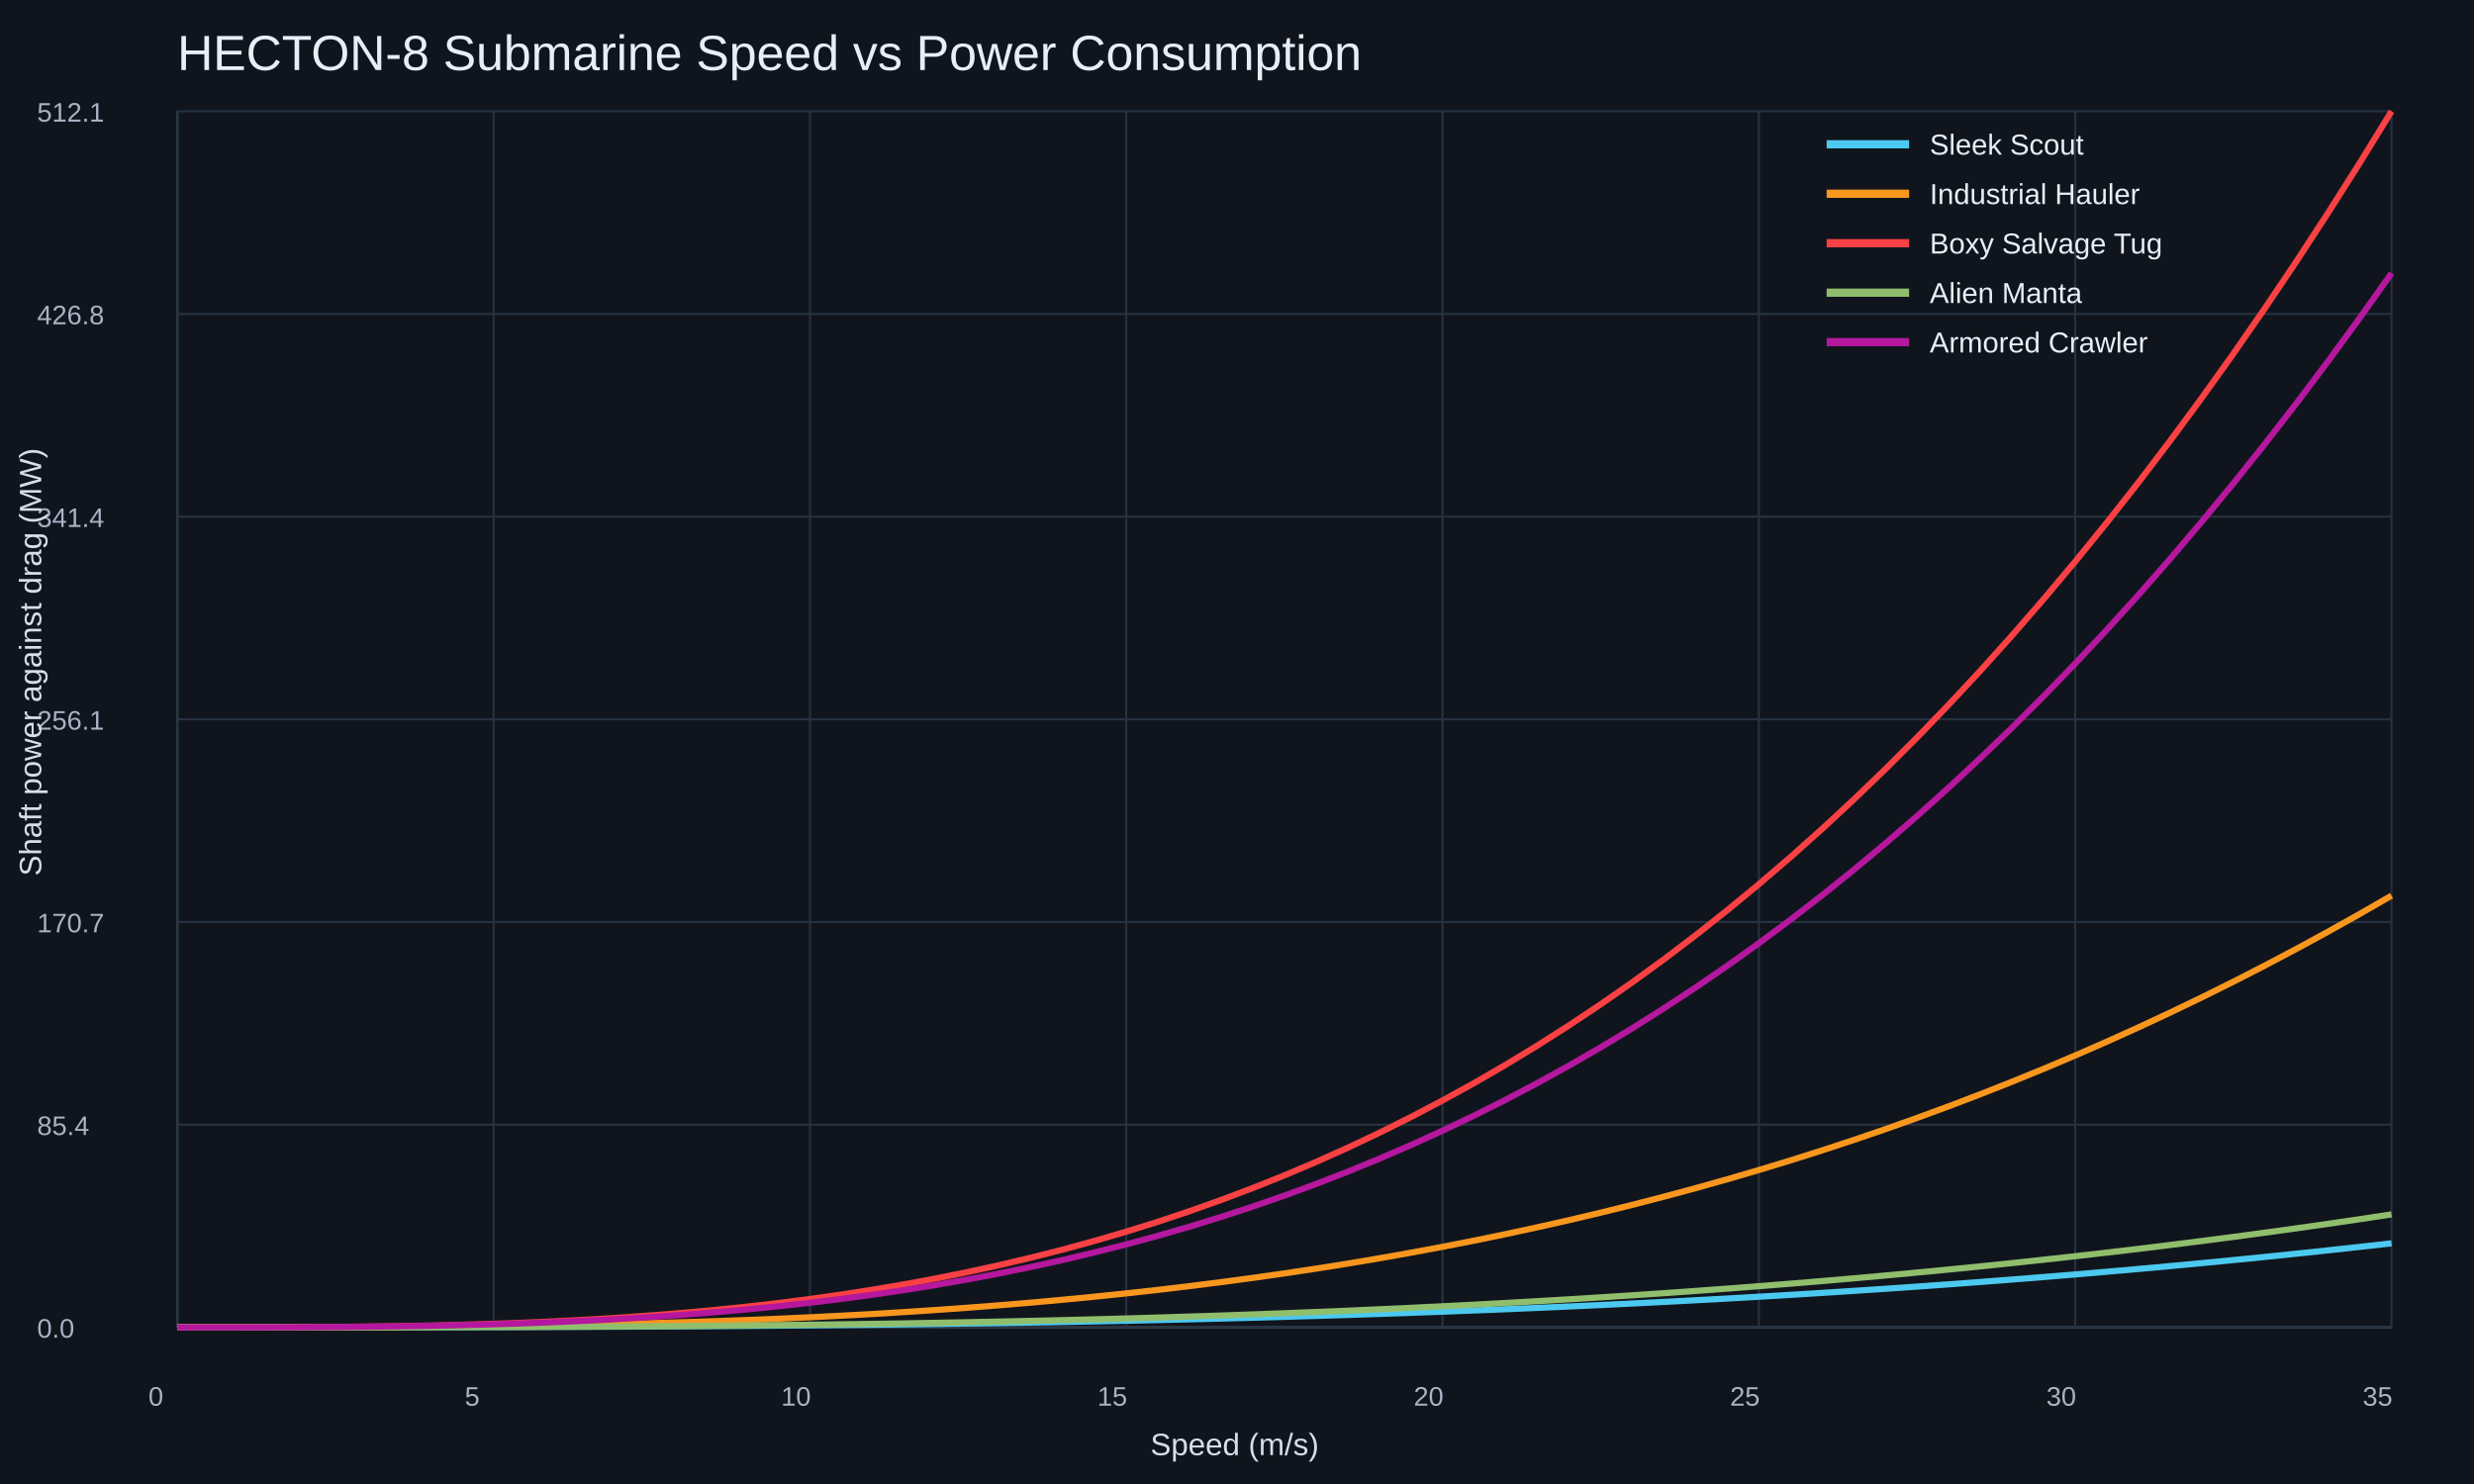
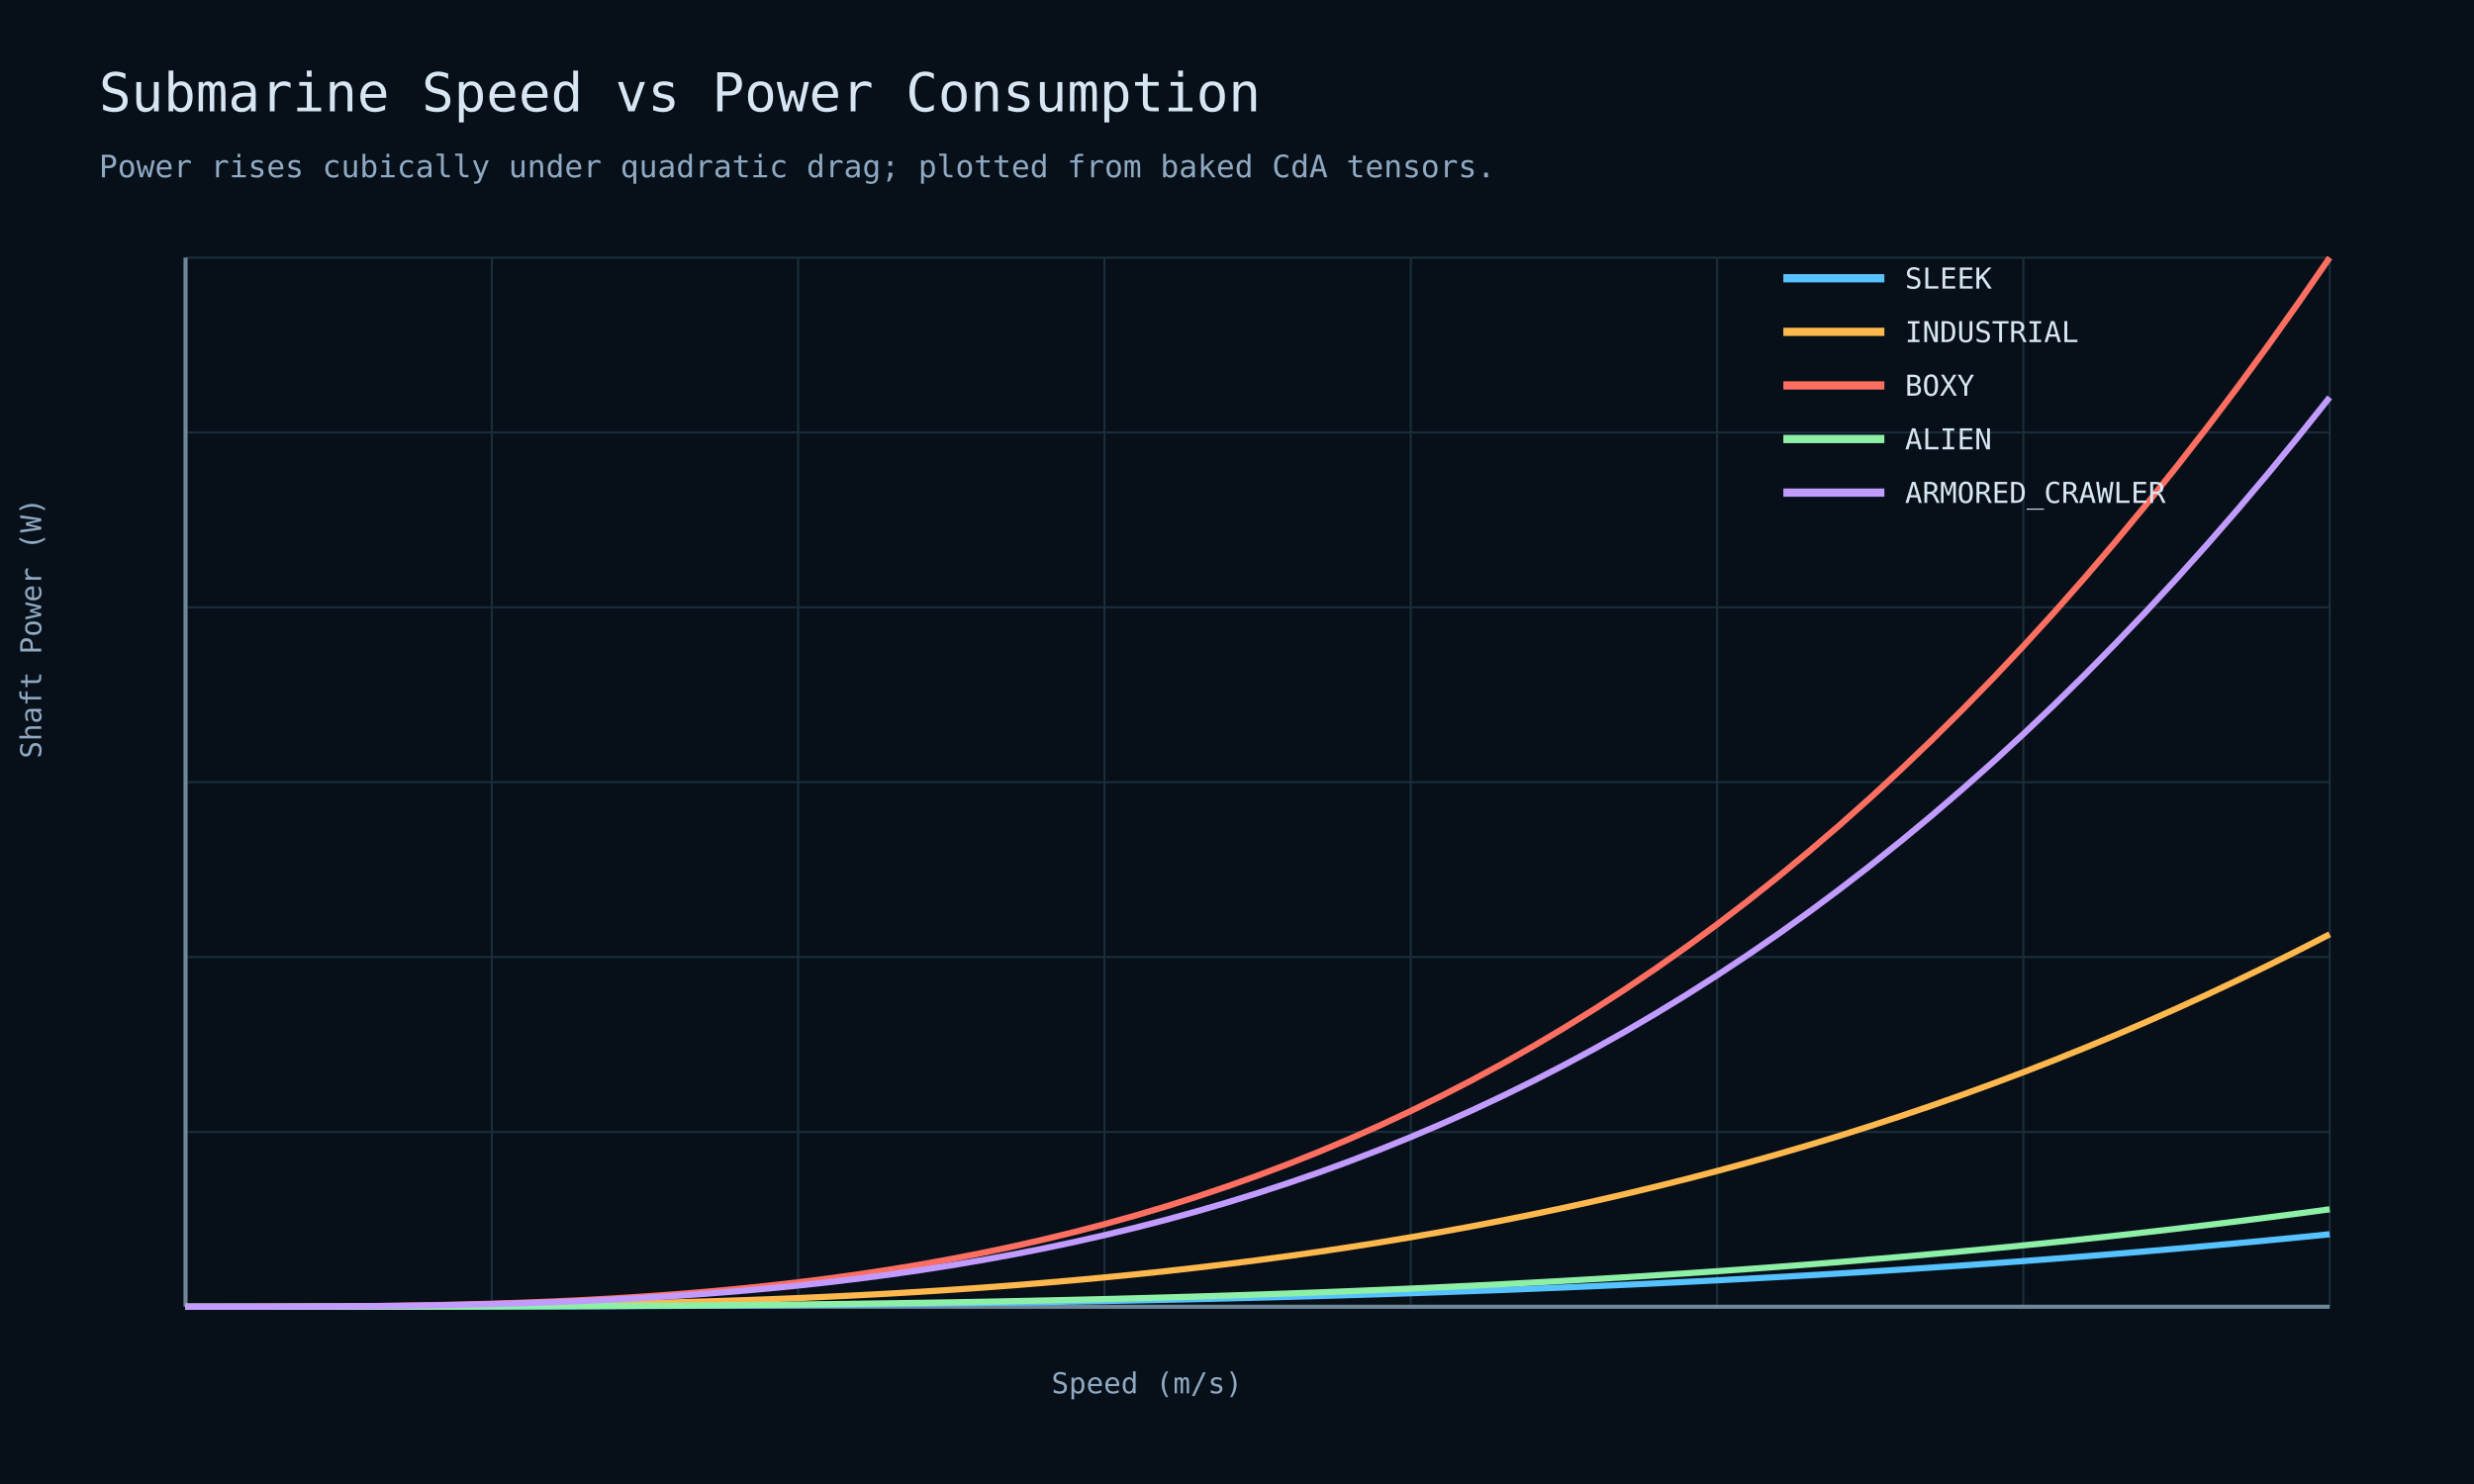
<svg xmlns="http://www.w3.org/2000/svg" width="1200" height="720" viewBox="0 0 1200 720">
-   <rect width="1200" height="720" fill="#10151d" />
-   <text x="86" y="34" fill="#e8eef8" font-family="Arial" font-size="24">HECTON-8 Submarine Speed vs Power Consumption</text>
-   <line x1="86" y1="644" x2="1160" y2="644" stroke="#607080" />
-   <line x1="86" y1="54" x2="86" y2="644" stroke="#607080" />
-   <line x1="86.00" y1="54" x2="86.00" y2="644" stroke="#263241" />
-   <text x="72.00" y="682" fill="#a8b3c4" font-family="Arial" font-size="13">0</text>
-   <line x1="239.43" y1="54" x2="239.43" y2="644" stroke="#263241" />
-   <text x="225.43" y="682" fill="#a8b3c4" font-family="Arial" font-size="13">5</text>
-   <line x1="392.86" y1="54" x2="392.86" y2="644" stroke="#263241" />
-   <text x="378.86" y="682" fill="#a8b3c4" font-family="Arial" font-size="13">10</text>
-   <line x1="546.29" y1="54" x2="546.29" y2="644" stroke="#263241" />
-   <text x="532.29" y="682" fill="#a8b3c4" font-family="Arial" font-size="13">15</text>
-   <line x1="699.71" y1="54" x2="699.71" y2="644" stroke="#263241" />
-   <text x="685.71" y="682" fill="#a8b3c4" font-family="Arial" font-size="13">20</text>
-   <line x1="853.14" y1="54" x2="853.14" y2="644" stroke="#263241" />
-   <text x="839.14" y="682" fill="#a8b3c4" font-family="Arial" font-size="13">25</text>
-   <line x1="1006.57" y1="54" x2="1006.57" y2="644" stroke="#263241" />
-   <text x="992.57" y="682" fill="#a8b3c4" font-family="Arial" font-size="13">30</text>
-   <line x1="1160.00" y1="54" x2="1160.00" y2="644" stroke="#263241" />
-   <text x="1146.00" y="682" fill="#a8b3c4" font-family="Arial" font-size="13">35</text>
-   <line x1="86" y1="644.00" x2="1160" y2="644.00" stroke="#263241" />
-   <text x="18" y="649.00" fill="#a8b3c4" font-family="Arial" font-size="13">0.0</text>
-   <line x1="86" y1="545.67" x2="1160" y2="545.67" stroke="#263241" />
-   <text x="18" y="550.67" fill="#a8b3c4" font-family="Arial" font-size="13">85.4</text>
-   <line x1="86" y1="447.33" x2="1160" y2="447.33" stroke="#263241" />
-   <text x="18" y="452.33" fill="#a8b3c4" font-family="Arial" font-size="13">170.7</text>
-   <line x1="86" y1="349.00" x2="1160" y2="349.00" stroke="#263241" />
-   <text x="18" y="354.00" fill="#a8b3c4" font-family="Arial" font-size="13">256.1</text>
-   <line x1="86" y1="250.67" x2="1160" y2="250.67" stroke="#263241" />
-   <text x="18" y="255.67" fill="#a8b3c4" font-family="Arial" font-size="13">341.4</text>
-   <line x1="86" y1="152.33" x2="1160" y2="152.33" stroke="#263241" />
-   <text x="18" y="157.33" fill="#a8b3c4" font-family="Arial" font-size="13">426.8</text>
-   <line x1="86" y1="54.00" x2="1160" y2="54.00" stroke="#263241" />
-   <text x="18" y="59.00" fill="#a8b3c4" font-family="Arial" font-size="13">512.1</text>
-   <text x="558.00" y="706" fill="#d6deea" font-family="Arial" font-size="15">Speed (m/s)</text>
-   <text transform="translate(20 425) rotate(-90)" fill="#d6deea" font-family="Arial" font-size="15">Shaft power against drag (MW)</text>
-   <polyline points="86.00,644.00 101.34,644.00 116.69,644.00 132.03,644.00 147.37,643.99 162.71,643.99 178.06,643.97 193.40,643.96 208.74,643.94 224.09,643.91 239.43,643.88 254.77,643.84 270.11,643.79 285.46,643.74 300.80,643.67 316.14,643.60 331.49,643.51 346.83,643.42 362.17,643.31 377.51,643.18 392.86,643.05 408.20,642.90 423.54,642.73 438.89,642.55 454.23,642.36 469.57,642.14 484.91,641.91 500.26,641.66 515.60,641.39 530.94,641.10 546.29,640.79 561.63,640.46 576.97,640.10 592.31,639.73 607.66,639.33 623.00,638.90 638.34,638.45 653.69,637.98 669.03,637.48 684.37,636.95 699.71,636.39 715.06,635.81 730.40,635.19 745.74,634.55 761.09,633.87 776.43,633.17 791.77,632.43 807.11,631.66 822.46,630.85 837.80,630.01 853.14,629.14 868.49,628.23 883.83,627.28 899.17,626.30 914.51,625.28 929.86,624.22 945.20,623.12 960.54,621.98 975.89,620.80 991.23,619.58 1006.57,618.32 1021.91,617.01 1037.26,615.66 1052.60,614.27 1067.94,612.83 1083.29,611.35 1098.63,609.82 1113.97,608.24 1129.31,606.62 1144.66,604.94 1160.00,603.22 1160.00,603.22" fill="none" stroke="#4cc9f0" stroke-width="3" />
-   <line x1="886" y1="70" x2="926" y2="70" stroke="#4cc9f0" stroke-width="4" />
-   <text x="936" y="75" fill="#e8eef8" font-family="Arial" font-size="14">Sleek Scout</text>
-   <polyline points="86.00,644.00 101.34,644.00 116.69,644.00 132.03,643.98 147.37,643.96 162.71,643.92 178.06,643.87 193.40,643.79 208.74,643.69 224.09,643.55 239.43,643.39 254.77,643.19 270.11,642.94 285.46,642.66 300.80,642.32 316.14,641.94 331.49,641.50 346.83,641.00 362.17,640.44 377.51,639.81 392.86,639.11 408.20,638.34 423.54,637.50 438.89,636.57 454.23,635.56 469.57,634.46 484.91,633.27 500.26,631.98 515.60,630.59 530.94,629.11 546.29,627.51 561.63,625.81 576.97,623.99 592.31,622.05 607.66,620.00 623.00,617.82 638.34,615.51 653.69,613.07 669.03,610.49 684.37,607.77 699.71,604.91 715.06,601.91 730.40,598.75 745.74,595.44 761.09,591.98 776.43,588.35 791.77,584.56 807.11,580.59 822.46,576.46 837.80,572.15 853.14,567.66 868.49,562.99 883.83,558.13 899.17,553.08 914.51,547.84 929.86,542.39 945.20,536.75 960.54,530.90 975.89,524.84 991.23,518.57 1006.57,512.09 1021.91,505.38 1037.26,498.45 1052.60,491.30 1067.94,483.91 1083.29,476.29 1098.63,468.42 1113.97,460.32 1129.31,451.97 1144.66,443.38 1160.00,434.53 1160.00,434.53" fill="none" stroke="#f8961e" stroke-width="3" />
-   <line x1="886" y1="94" x2="926" y2="94" stroke="#f8961e" stroke-width="4" />
-   <text x="936" y="99" fill="#e8eef8" font-family="Arial" font-size="14">Industrial Hauler</text>
-   <polyline points="86.00,644.00 101.34,644.00 116.69,643.99 132.03,643.95 147.37,643.89 162.71,643.78 178.06,643.63 193.40,643.41 208.74,643.12 224.09,642.75 239.43,642.28 254.77,641.71 270.11,641.03 285.46,640.22 300.80,639.28 316.14,638.19 331.49,636.95 346.83,635.55 362.17,633.97 377.51,632.20 392.86,630.24 408.20,628.07 423.54,625.68 438.89,623.07 454.23,620.22 469.57,617.12 484.91,613.77 500.26,610.14 515.60,606.24 530.94,602.05 546.29,597.56 561.63,592.76 576.97,587.64 592.31,582.18 607.66,576.39 623.00,570.25 638.34,563.75 653.69,556.87 669.03,549.61 684.37,541.96 699.71,533.91 715.06,525.45 730.40,516.56 745.74,507.24 761.09,497.47 776.43,487.25 791.77,476.57 807.11,465.41 822.46,453.77 837.80,441.63 853.14,428.99 868.49,415.82 883.83,402.14 899.17,387.91 914.51,373.14 929.86,357.82 945.20,341.92 960.54,325.45 975.89,308.38 991.23,290.72 1006.57,272.45 1021.91,253.57 1037.26,234.05 1052.60,213.89 1067.94,193.08 1083.29,171.61 1098.63,149.47 1113.97,126.65 1129.31,103.14 1144.66,78.93 1160.00,54.00 1160.00,54.00" fill="none" stroke="#f94144" stroke-width="3" />
-   <line x1="886" y1="118" x2="926" y2="118" stroke="#f94144" stroke-width="4" />
-   <text x="936" y="123" fill="#e8eef8" font-family="Arial" font-size="14">Boxy Salvage Tug</text>
-   <polyline points="86.00,644.00 101.34,644.00 116.69,644.00 132.03,644.00 147.37,643.99 162.71,643.98 178.06,643.97 193.40,643.95 208.74,643.92 224.09,643.88 239.43,643.84 254.77,643.79 270.11,643.72 285.46,643.65 300.80,643.56 316.14,643.46 331.49,643.35 346.83,643.21 362.17,643.07 377.51,642.90 392.86,642.72 408.20,642.52 423.54,642.30 438.89,642.06 454.23,641.79 469.57,641.50 484.91,641.19 500.26,640.85 515.60,640.49 530.94,640.10 546.29,639.69 561.63,639.24 576.97,638.76 592.31,638.26 607.66,637.72 623.00,637.15 638.34,636.54 653.69,635.91 669.03,635.23 684.37,634.52 699.71,633.77 715.06,632.99 730.40,632.16 745.74,631.30 761.09,630.39 776.43,629.44 791.77,628.45 807.11,627.41 822.46,626.33 837.80,625.20 853.14,624.03 868.49,622.80 883.83,621.53 899.17,620.21 914.51,618.84 929.86,617.41 945.20,615.94 960.54,614.41 975.89,612.82 991.23,611.18 1006.57,609.48 1021.91,607.73 1037.26,605.92 1052.60,604.04 1067.94,602.11 1083.29,600.12 1098.63,598.06 1113.97,595.94 1129.31,593.76 1144.66,591.51 1160.00,589.19 1160.00,589.19" fill="none" stroke="#90be6d" stroke-width="3" />
-   <line x1="886" y1="142" x2="926" y2="142" stroke="#90be6d" stroke-width="4" />
-   <text x="936" y="147" fill="#e8eef8" font-family="Arial" font-size="14">Alien Manta</text>
-   <polyline points="86.00,644.00 101.34,644.00 116.69,643.99 132.03,643.96 147.37,643.90 162.71,643.81 178.06,643.68 193.40,643.49 208.74,643.24 224.09,642.91 239.43,642.51 254.77,642.02 270.11,641.42 285.46,640.72 300.80,639.91 316.14,638.97 331.49,637.89 346.83,636.67 362.17,635.30 377.51,633.77 392.86,632.07 408.20,630.19 423.54,628.12 438.89,625.86 454.23,623.39 469.57,620.70 484.91,617.79 500.26,614.65 515.60,611.27 530.94,607.63 546.29,603.74 561.63,599.58 576.97,595.14 592.31,590.42 607.66,585.39 623.00,580.07 638.34,574.43 653.69,568.47 669.03,562.18 684.37,555.55 699.71,548.57 715.06,541.23 730.40,533.53 745.74,525.45 761.09,516.98 776.43,508.13 791.77,498.86 807.11,489.19 822.46,479.10 837.80,468.58 853.14,457.62 868.49,446.21 883.83,434.34 899.17,422.01 914.51,409.21 929.86,395.92 945.20,382.14 960.54,367.86 975.89,353.07 991.23,337.77 1006.57,321.93 1021.91,305.55 1037.26,288.64 1052.60,271.16 1067.94,253.12 1083.29,234.51 1098.63,215.32 1113.97,195.54 1129.31,175.16 1144.66,154.17 1160.00,132.56 1160.00,132.56" fill="none" stroke="#b5179e" stroke-width="3" />
-   <line x1="886" y1="166" x2="926" y2="166" stroke="#b5179e" stroke-width="4" />
-   <text x="936" y="171" fill="#e8eef8" font-family="Arial" font-size="14">Armored Crawler</text>
+   <rect width="1200" height="720" fill="#071019" />
+   <text x="48" y="54" fill="#d8e6f3" font-family="monospace" font-size="26">Submarine Speed vs Power Consumption</text>
+   <text x="48" y="86" fill="#8fa9c2" font-family="monospace" font-size="15">Power rises cubically under quadratic drag; plotted from baked CdA tensors.</text>
+   <line x1="90.00" y1="125.00" x2="90.00" y2="634.00" stroke="#1b2d3a" stroke-width="1" />
+   <line x1="238.57" y1="125.00" x2="238.57" y2="634.00" stroke="#1b2d3a" stroke-width="1" />
+   <line x1="387.14" y1="125.00" x2="387.14" y2="634.00" stroke="#1b2d3a" stroke-width="1" />
+   <line x1="535.71" y1="125.00" x2="535.71" y2="634.00" stroke="#1b2d3a" stroke-width="1" />
+   <line x1="684.29" y1="125.00" x2="684.29" y2="634.00" stroke="#1b2d3a" stroke-width="1" />
+   <line x1="832.86" y1="125.00" x2="832.86" y2="634.00" stroke="#1b2d3a" stroke-width="1" />
+   <line x1="981.43" y1="125.00" x2="981.43" y2="634.00" stroke="#1b2d3a" stroke-width="1" />
+   <line x1="1130.00" y1="125.00" x2="1130.00" y2="634.00" stroke="#1b2d3a" stroke-width="1" />
+   <line x1="90.00" y1="634.00" x2="1130.00" y2="634.00" stroke="#1b2d3a" stroke-width="1" />
+   <line x1="90.00" y1="549.17" x2="1130.00" y2="549.17" stroke="#1b2d3a" stroke-width="1" />
+   <line x1="90.00" y1="464.33" x2="1130.00" y2="464.33" stroke="#1b2d3a" stroke-width="1" />
+   <line x1="90.00" y1="379.50" x2="1130.00" y2="379.50" stroke="#1b2d3a" stroke-width="1" />
+   <line x1="90.00" y1="294.67" x2="1130.00" y2="294.67" stroke="#1b2d3a" stroke-width="1" />
+   <line x1="90.00" y1="209.83" x2="1130.00" y2="209.83" stroke="#1b2d3a" stroke-width="1" />
+   <line x1="90.00" y1="125.00" x2="1130.00" y2="125.00" stroke="#1b2d3a" stroke-width="1" />
+   <line x1="90.00" y1="634.00" x2="1130.00" y2="634.00" stroke="#6f8799" stroke-width="2" />
+   <line x1="90.00" y1="125.00" x2="90.00" y2="634.00" stroke="#6f8799" stroke-width="2" />
+   <polyline fill="none" stroke="#56c2ff" stroke-width="3" points="90.00,634.00 104.86,634.00 119.71,634.00 134.57,634.00 149.43,633.99 164.29,633.99 179.14,633.98 194.00,633.96 208.86,633.95 223.71,633.93 238.57,633.90 253.43,633.86 268.29,633.82 283.14,633.77 298.00,633.72 312.86,633.65 327.71,633.58 342.57,633.50 357.43,633.40 372.29,633.30 387.14,633.18 402.00,633.05 416.86,632.91 431.71,632.75 446.57,632.58 461.43,632.40 476.29,632.20 491.14,631.98 506.00,631.75 520.86,631.50 535.71,631.23 550.57,630.94 565.43,630.64 580.29,630.31 595.14,629.97 610.00,629.60 624.86,629.21 639.71,628.80 654.57,628.37 669.43,627.92 684.29,627.44 699.14,626.93 714.00,626.40 728.86,625.85 743.71,625.26 758.57,624.65 773.43,624.02 788.29,623.35 803.14,622.66 818.00,621.93 832.86,621.18 847.71,620.39 862.57,619.58 877.43,618.73 892.29,617.85 907.14,616.94 922.00,615.99 936.86,615.00 951.71,613.99 966.57,612.93 981.43,611.85 996.29,610.72 1011.14,609.55 1026.00,608.35 1040.86,607.11 1055.71,605.83 1070.57,604.51 1085.43,603.15 1100.29,601.75 1115.14,600.31 1130.00,598.82 1130.00,598.82" />
+   <line x1="865" y1="135" x2="914" y2="135" stroke="#56c2ff" stroke-width="4" />
+   <text x="924" y="140" fill="#d8e6f3" font-family="monospace" font-size="14">SLEEK</text>
+   <polyline fill="none" stroke="#ffb84d" stroke-width="3" points="90.00,634.00 104.86,634.00 119.71,634.00 134.57,633.99 149.43,633.97 164.29,633.93 179.14,633.89 194.00,633.82 208.86,633.73 223.71,633.62 238.57,633.47 253.43,633.30 268.29,633.09 283.14,632.84 298.00,632.55 312.86,632.22 327.71,631.84 342.57,631.41 357.43,630.93 372.29,630.39 387.14,629.79 402.00,629.12 416.86,628.39 431.71,627.59 446.57,626.72 461.43,625.77 476.29,624.74 491.14,623.63 506.00,622.43 520.86,621.15 535.71,619.77 550.57,618.30 565.43,616.74 580.29,615.07 595.14,613.29 610.00,611.41 624.86,609.42 639.71,607.31 654.57,605.09 669.43,602.75 684.29,600.28 699.14,597.69 714.00,594.97 728.86,592.11 743.71,589.12 758.57,585.99 773.43,582.72 788.29,579.30 803.14,575.73 818.00,572.02 832.86,568.14 847.71,564.11 862.57,559.92 877.43,555.56 892.29,551.04 907.14,546.34 922.00,541.47 936.86,536.43 951.71,531.20 966.57,525.79 981.43,520.20 996.29,514.41 1011.14,508.43 1026.00,502.26 1040.86,495.89 1055.71,489.31 1070.57,482.53 1085.43,475.54 1100.29,468.34 1115.14,460.92 1130.00,453.29 1130.00,453.29" />
+   <line x1="865" y1="161" x2="914" y2="161" stroke="#ffb84d" stroke-width="4" />
+   <text x="924" y="166" fill="#d8e6f3" font-family="monospace" font-size="14">INDUSTRIAL</text>
+   <polyline fill="none" stroke="#ff6f61" stroke-width="3" points="90.00,634.00 104.86,634.00 119.71,633.99 134.57,633.96 149.43,633.91 164.29,633.81 179.14,633.68 194.00,633.49 208.86,633.24 223.71,632.92 238.57,632.52 253.43,632.02 268.29,631.44 283.14,630.74 298.00,629.93 312.86,628.99 327.71,627.92 342.57,626.71 357.43,625.35 372.29,623.82 387.14,622.13 402.00,620.26 416.86,618.20 431.71,615.94 446.57,613.49 461.43,610.81 476.29,607.92 491.14,604.79 506.00,601.42 520.86,597.81 535.71,593.93 550.57,589.79 565.43,585.37 580.29,580.67 595.14,575.67 610.00,570.37 624.86,564.76 639.71,558.83 654.57,552.57 669.43,545.97 684.29,539.03 699.14,531.72 714.00,524.06 728.86,516.01 743.71,507.59 758.57,498.77 773.43,489.56 788.29,479.93 803.14,469.89 818.00,459.41 832.86,448.50 847.71,437.15 862.57,425.34 877.43,413.07 892.29,400.33 907.14,387.11 922.00,373.39 936.86,359.18 951.71,344.46 966.57,329.22 981.43,313.46 996.29,297.17 1011.14,280.33 1026.00,262.94 1040.86,244.99 1055.71,226.47 1070.57,207.37 1085.43,187.68 1100.29,167.39 1115.14,146.50 1130.00,125.00 1130.00,125.00" />
+   <line x1="865" y1="187" x2="914" y2="187" stroke="#ff6f61" stroke-width="4" />
+   <text x="924" y="192" fill="#d8e6f3" font-family="monospace" font-size="14">BOXY</text>
+   <polyline fill="none" stroke="#8ef0a6" stroke-width="3" points="90.00,634.00 104.86,634.00 119.71,634.00 134.57,634.00 149.43,633.99 164.29,633.98 179.14,633.97 194.00,633.95 208.86,633.93 223.71,633.90 238.57,633.86 253.43,633.82 268.29,633.76 283.14,633.70 298.00,633.62 312.86,633.53 327.71,633.44 342.57,633.32 357.43,633.20 372.29,633.05 387.14,632.90 402.00,632.72 416.86,632.53 431.71,632.32 446.57,632.09 461.43,631.85 476.29,631.58 491.14,631.29 506.00,630.97 520.86,630.64 535.71,630.28 550.57,629.89 565.43,629.48 580.29,629.05 595.14,628.58 610.00,628.09 624.86,627.57 639.71,627.02 654.57,626.44 669.43,625.82 684.29,625.18 699.14,624.50 714.00,623.79 728.86,623.04 743.71,622.26 758.57,621.44 773.43,620.58 788.29,619.69 803.14,618.75 818.00,617.78 832.86,616.77 847.71,615.71 862.57,614.62 877.43,613.48 892.29,612.29 907.14,611.06 922.00,609.79 936.86,608.47 951.71,607.10 966.57,605.69 981.43,604.22 996.29,602.71 1011.14,601.15 1026.00,599.53 1040.86,597.86 1055.71,596.14 1070.57,594.37 1085.43,592.54 1100.29,590.65 1115.14,588.71 1130.00,586.72 1130.00,586.72" />
+   <line x1="865" y1="213" x2="914" y2="213" stroke="#8ef0a6" stroke-width="4" />
+   <text x="924" y="218" fill="#d8e6f3" font-family="monospace" font-size="14">ALIEN</text>
+   <polyline fill="none" stroke="#c19bff" stroke-width="3" points="90.00,634.00 104.86,634.00 119.71,633.99 134.57,633.97 149.43,633.92 164.29,633.84 179.14,633.72 194.00,633.56 208.86,633.34 223.71,633.06 238.57,632.71 253.43,632.29 268.29,631.78 283.14,631.17 298.00,630.47 312.86,629.66 327.71,628.73 342.57,627.68 357.43,626.50 372.29,625.18 387.14,623.71 402.00,622.09 416.86,620.30 431.71,618.35 446.57,616.22 461.43,613.90 476.29,611.39 491.14,608.68 506.00,605.76 520.86,602.63 535.71,599.27 550.57,595.68 565.43,591.85 580.29,587.77 595.14,583.44 610.00,578.85 624.86,573.98 639.71,568.84 654.57,563.41 669.43,557.69 684.29,551.67 699.14,545.34 714.00,538.70 728.86,531.72 743.71,524.42 758.57,516.78 773.43,508.79 788.29,500.45 803.14,491.74 818.00,482.66 832.86,473.20 847.71,463.36 862.57,453.13 877.43,442.49 892.29,431.44 907.14,419.98 922.00,408.09 936.86,395.77 951.71,383.01 966.57,369.81 981.43,356.14 996.29,342.02 1011.14,327.42 1026.00,312.35 1040.86,296.79 1055.71,280.73 1070.57,264.17 1085.43,247.11 1100.29,229.53 1115.14,211.42 1130.00,192.78 1130.00,192.78" />
+   <line x1="865" y1="239" x2="914" y2="239" stroke="#c19bff" stroke-width="4" />
+   <text x="924" y="244" fill="#d8e6f3" font-family="monospace" font-size="14">ARMORED_CRAWLER</text>
+   <text x="510" y="676" fill="#8fa9c2" font-family="monospace" font-size="14">Speed (m/s)</text>
+   <text x="20" y="368" fill="#8fa9c2" font-family="monospace" font-size="14" transform="rotate(-90 20 368)">Shaft Power (W)</text>
</svg>
